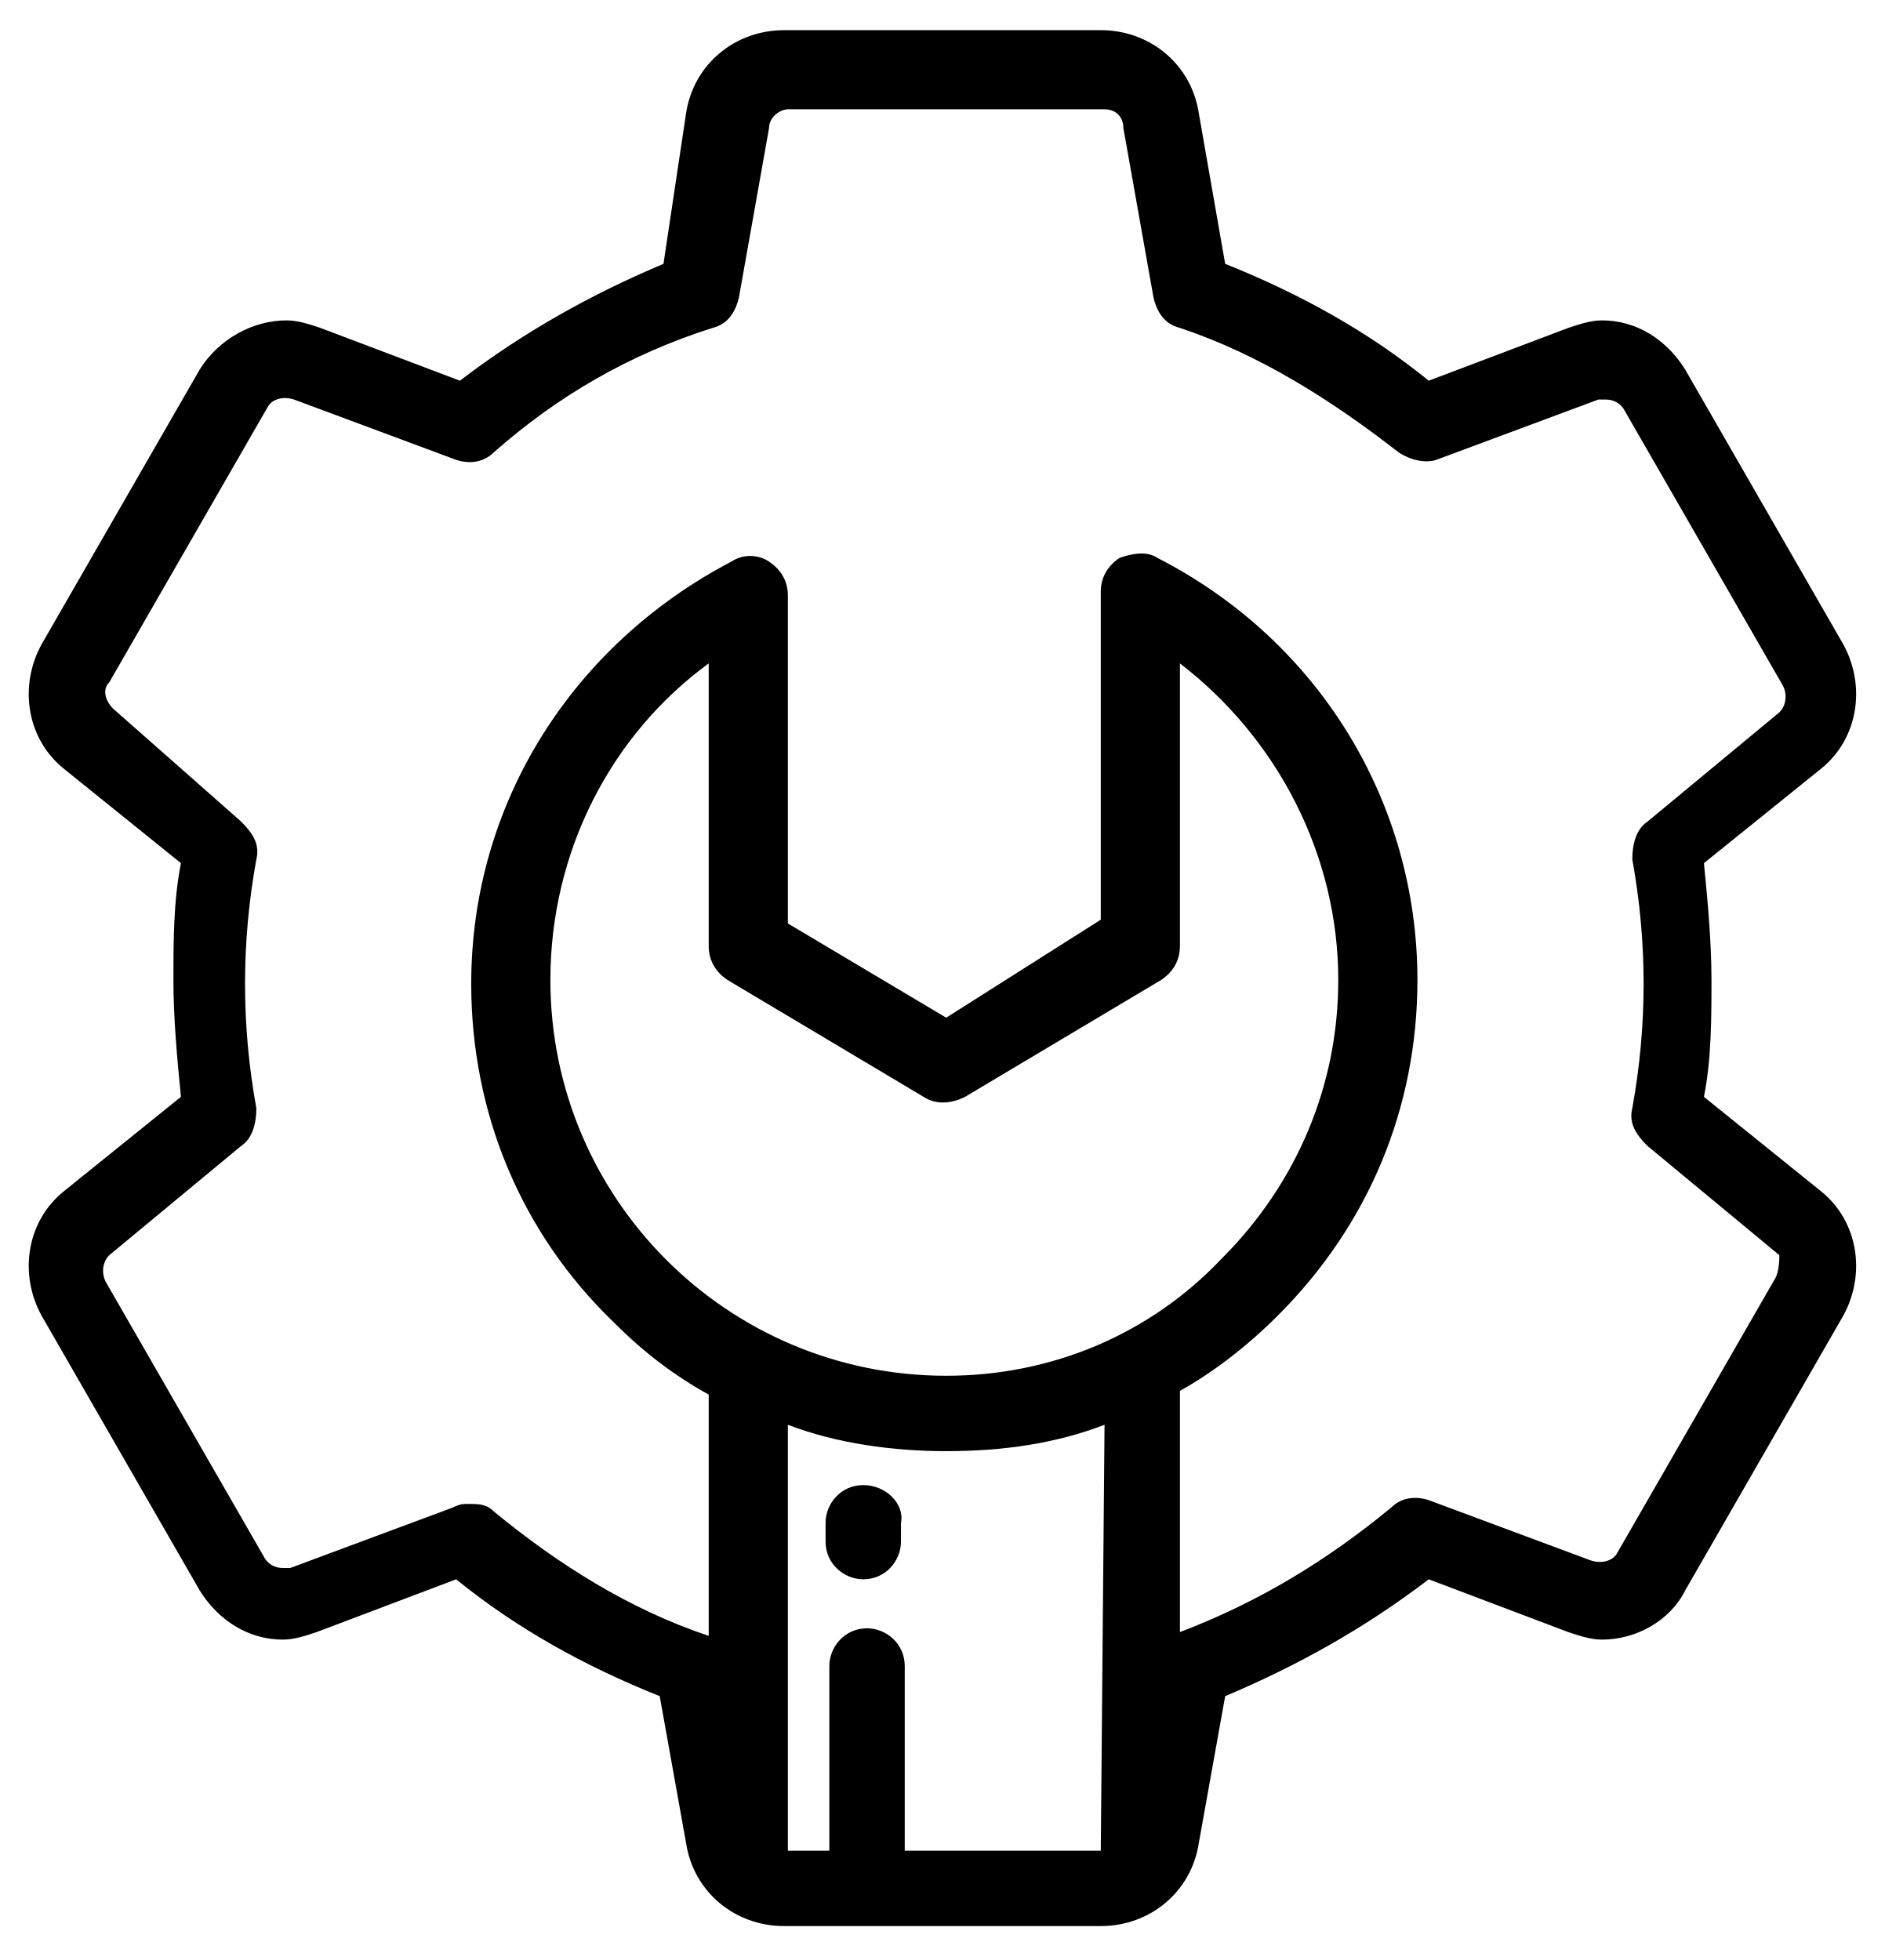
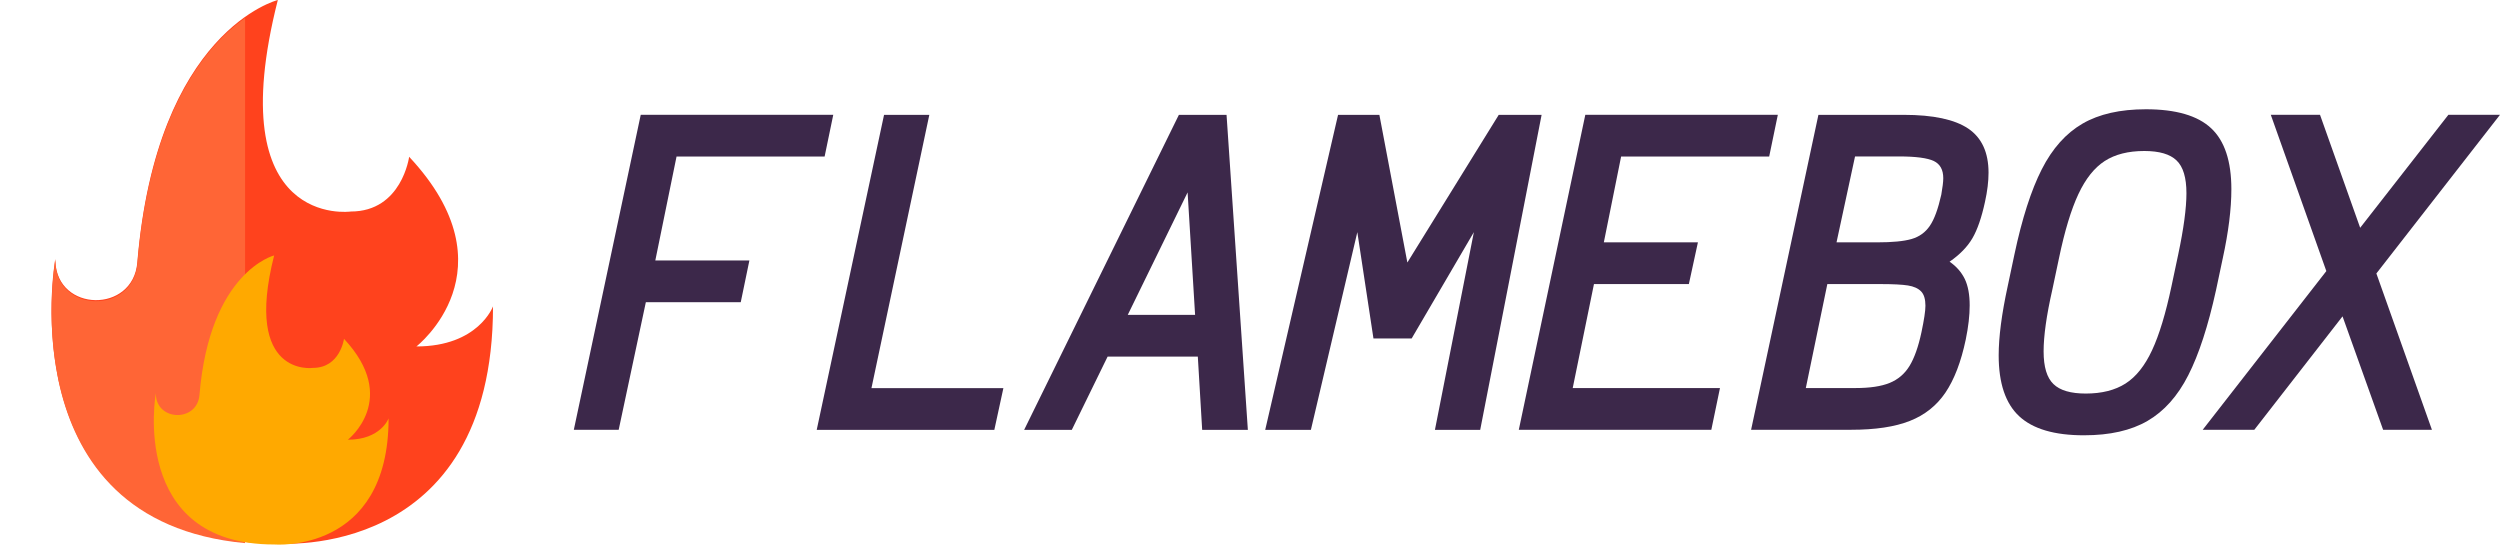
- <svg xmlns="http://www.w3.org/2000/svg" version="1.1" id="Layer_1" x="0px" y="0px" viewBox="0 0 50 52" style="enable-background:new 0 0 50 52;" xml:space="preserve">
+ <svg xmlns="http://www.w3.org/2000/svg" version="1.1" id="Layer_1" x="0px" y="0px" viewBox="0 0 3672.3 800" style="enable-background:new 0 0 3672.3 800;" xml:space="preserve">
+   <style type="text/css">
+ 	.st0{fill:#FF421D;}
+ 	.st1{fill:#FF6536;}
+ 	.st2{fill:#FFA900;}
+ 	.st3{fill:#3C284A;}
+ </style>
  <g>
    <g>
-       <path d="M22.9,39.4c-0.6,0-1,0.5-1,1v0.5c0,0.6,0.5,1,1,1c0.6,0,1-0.5,1-1v-0.5C24,39.9,23.5,39.4,22.9,39.4z" />
+       <path class="st0" d="M408.1,0c0,0-178,44.4-206.4,385.5c-6.2,75-117.9,73.3-120.4-1.9c0-1-0.1-2.1-0.1-3.2    c0,0-75,417.9,326.9,417.9c0,0,316.1,26.8,316.1-348.3c0,0-21.4,58.9-112.5,58.9c0,0,144.7-112.5-10.7-278.6    c0,0-10.7,80.4-85.7,80.4C515.3,310.8,322.4,337.6,408.1,0z" />
+       <path class="st1" d="M360,26.4C305.1,65.3,220.6,161,201.8,387.1c-6.2,75-117.9,73.3-120.4-1.9c0-1-0.1-2.1-0.1-3.2    c0,0-68.8,383.6,278.7,415.8V26.4z" />
    </g>
+     <path class="st2" d="M402.7,375.2c0,0-94.6,23.6-109.7,205c-3.3,39.9-62.7,39-64.1-1c0-0.6,0-1.1,0-1.7c0,0-39.9,222.3,173.8,222.3   c0,0,168.1,14.2,168.1-185.2c0,0-11.4,31.3-59.8,31.3c0,0,76.9-59.8-5.7-148.2c0,0-5.7,42.7-45.6,42.7   C459.7,540.5,357.1,554.7,402.7,375.2z" />
  </g>
  <g>
-     <g>
-       <path d="M48.3,31.6l-3.1-2.5c0.2-1,0.2-2.1,0.2-3.1c0-1-0.1-2.1-0.2-3.1l3.1-2.5c1-0.8,1.2-2.2,0.6-3.3l-4.2-7.3    c-0.5-0.8-1.3-1.3-2.2-1.3c-0.3,0-0.6,0.1-0.9,0.2l-3.7,1.4c-1.6-1.3-3.4-2.3-5.4-3.1L31.8,3c-0.2-1.3-1.3-2.2-2.6-2.2h-8.4    c-1.3,0-2.4,0.9-2.6,2.2L17.6,7c-1.9,0.8-3.7,1.8-5.4,3.1L8.5,8.7C8.2,8.6,7.9,8.5,7.6,8.5C6.7,8.5,5.8,9,5.3,9.8l-4.2,7.3    c-0.6,1.1-0.4,2.5,0.6,3.3l3.1,2.5c-0.2,1-0.2,2.1-0.2,3.1s0.1,2.1,0.2,3.1l-3.1,2.5c-1,0.8-1.2,2.2-0.6,3.3l4.2,7.3    c0.5,0.8,1.3,1.3,2.2,1.3c0.3,0,0.6-0.1,0.9-0.2l3.7-1.4c1.6,1.3,3.4,2.3,5.4,3.1l0.7,3.9c0.2,1.3,1.3,2.2,2.6,2.2h8.4    c1.3,0,2.4-0.9,2.6-2.2l0.7-3.9c1.9-0.8,3.7-1.8,5.4-3.1l3.7,1.4c0.3,0.1,0.6,0.2,0.9,0.2c0.9,0,1.8-0.5,2.2-1.3l4.2-7.3    C49.5,33.8,49.3,32.4,48.3,31.6z M29.2,49.1H24v-4.9c0-0.6-0.5-1-1-1c-0.6,0-1,0.5-1,1v4.9h-1.1V37.8c1.3,0.5,2.8,0.7,4.2,0.7    c0,0,0,0,0,0c1.5,0,2.9-0.2,4.2-0.7L29.2,49.1L29.2,49.1C29.3,49.1,29.2,49.1,29.2,49.1z M25.1,36.5L25.1,36.5    c-5.8,0-10.5-4.7-10.5-10.5c0-3.4,1.6-6.5,4.2-8.4v7.5c0,0.4,0.2,0.7,0.5,0.9l5.2,3.1c0.3,0.2,0.7,0.2,1.1,0l5.2-3.1    c0.3-0.2,0.5-0.5,0.5-0.9v-7.5c2.6,2,4.2,5.1,4.2,8.4c0,2.8-1.1,5.4-3.1,7.4C30.5,35.4,27.9,36.5,25.1,36.5z M47.1,33.9l-4.2,7.3    c-0.1,0.2-0.4,0.3-0.7,0.2l-4.3-1.6c-0.3-0.1-0.7-0.1-1,0.2c-1.7,1.4-3.5,2.5-5.6,3.3v-6.4c0.9-0.5,1.8-1.2,2.6-2    c2.4-2.4,3.7-5.5,3.7-8.9c0-4.7-2.6-9-6.9-11.2c-0.3-0.2-0.7-0.1-1,0c-0.3,0.2-0.5,0.5-0.5,0.9v8.7L25.1,27l-4.2-2.5v-8.7    c0-0.4-0.2-0.7-0.5-0.9c-0.3-0.2-0.7-0.2-1,0c-4.2,2.2-6.9,6.4-6.9,11.2c0,3.4,1.3,6.6,3.8,9c0.8,0.8,1.6,1.4,2.5,1.9v6.4    c-2.1-0.7-4-1.9-5.7-3.3c-0.2-0.2-0.4-0.2-0.7-0.2c-0.1,0-0.2,0-0.4,0.1l-4.3,1.6c-0.1,0-0.1,0-0.2,0c-0.2,0-0.4-0.1-0.5-0.3    l-4.2-7.3c-0.1-0.2-0.1-0.5,0.1-0.7l3.5-2.9c0.3-0.2,0.4-0.6,0.4-1c-0.2-1.1-0.3-2.2-0.3-3.3c0-1.1,0.1-2.2,0.3-3.3    c0.1-0.4-0.1-0.7-0.4-1L3,18.8c-0.2-0.2-0.3-0.5-0.1-0.7l4.2-7.3c0.1-0.2,0.4-0.3,0.7-0.2l4.3,1.6c0.3,0.1,0.7,0.1,1-0.2    c1.7-1.5,3.6-2.6,5.8-3.3c0.4-0.1,0.6-0.4,0.7-0.8l0.8-4.5c0-0.3,0.3-0.5,0.5-0.5h8.4c0.3,0,0.5,0.2,0.5,0.5l0.8,4.5    c0.1,0.4,0.3,0.7,0.7,0.8c2.1,0.7,4,1.9,5.8,3.3c0.3,0.2,0.7,0.3,1,0.2l4.3-1.6c0.1,0,0.1,0,0.2,0c0.2,0,0.4,0.1,0.5,0.3l4.2,7.3    c0.1,0.2,0.1,0.5-0.1,0.7l-3.5,2.9c-0.3,0.2-0.4,0.6-0.4,1c0.2,1.1,0.3,2.2,0.3,3.3c0,1.1-0.1,2.2-0.3,3.3c-0.1,0.4,0.1,0.7,0.4,1    l3.5,2.9C47.2,33.4,47.2,33.7,47.1,33.9z" />
-     </g>
+     <path class="st3" d="M1224,168.6l-12.7,61.3H993.8l-31.2,152.7h138.2l-12.7,61.3H948.7l-39.9,187.4h-65.9l98.3-462.7L1224,168.6   L1224,168.6z" />
+     <path class="st3" d="M1460.6,631.4h-260.9l98.9-462.7h66.5l-85,401.4h193.8L1460.6,631.4z" />
+     <path class="st3" d="M1833,631.4h-67.1l-6.4-107.6H1627l-52.6,107.6h-70l227.3-462.7h70L1833,631.4z M1744.5,282.6l-87.9,179.9   h98.9L1744.5,282.6z" />
+     <path class="st3" d="M1925.6,631.4h-67.1l107-462.7h60.7l41.1,216.9l134.2-216.9h63l-90.2,462.7h-66.5L2165,341l-91.4,156.2h-56.1   L1993.8,341L1925.6,631.4z" />
+     <path class="st3" d="M2611.5,168.6l-12.7,61.3h-217.5L2355.9,356h138.2l-13.3,61.3h-139.4L2310.2,570h216.3l-12.7,61.3H2231   l97.7-462.7L2611.5,168.6L2611.5,168.6z" />
+     <path class="st3" d="M2572.2,631.4l98.9-462.7h125.5c43.2,0,74.7,6.8,94.6,20.2c19.9,13.5,29.8,35.1,29.8,64.8   c0,12.7-1.7,27-5.2,42.8c-5,23.1-11.2,41-18.5,53.5s-18.5,24-33.5,34.4c10,6.9,17.4,15.4,22.3,25.4c4.8,10,7.2,22.9,7.2,38.8   c0,14.7-1.9,31.4-5.8,50.3c-6.9,32.8-16.9,58.7-29.8,77.8c-12.9,19.1-30.4,33-52.3,41.6c-22,8.7-50.7,13-86.2,13h-147V631.4z    M2726,570c20.8,0,37.4-2.5,49.7-7.5s22.1-13.3,29.2-24.9c7.1-11.6,13-28.1,17.6-49.7c3.8-18.1,5.8-31,5.8-38.8   c0-9.6-2.1-16.7-6.4-21.1c-4.3-4.4-10.7-7.3-19.4-8.7c-8.7-1.3-21.5-2-38.5-2h-79.8L2652.6,570H2726z M2757.3,356   c22.4,0,39.2-1.6,50.6-4.9c11.4-3.3,20.3-9.7,26.9-19.4c6.6-9.6,12.1-24.9,16.8-45.7c1.9-10.8,2.9-18.9,2.9-24.3   c0-12.3-4.6-20.7-13.9-25.2c-9.3-4.4-26.2-6.7-50.9-6.7h-64.8L2697.7,356H2757.3z" />
+     <path class="st3" d="M2966,611.4c-20.1-18.7-30.1-48.5-30.1-89.4c0-27,4.4-60.9,13.3-101.8l9.8-46.3   c11.2-52.8,24.6-94.6,40.2-125.2c15.6-30.7,35.6-53,59.9-67.1c24.3-14.1,55.3-21.1,93.1-21.1c44,0,75.9,9.3,95.7,27.8   c19.9,18.5,29.8,48.4,29.8,89.6c0,28.9-4.2,62.9-12.7,101.8l-9.8,46.3c-11.6,52.8-25.2,94.6-40.8,125.2   c-15.6,30.7-35.6,53-59.9,67.1s-55.3,21.1-93.1,21.1C3017.9,639.5,2986.1,630.1,2966,611.4z M3122.2,563.4   c15.4-9.8,28.4-26.1,39-48.9c10.6-22.7,20.1-54.2,28.6-94.3l9.8-46.3c8.1-38.2,12.1-68.2,12.1-90.2c0-22.7-4.8-38.8-14.5-48   c-9.6-9.3-25.4-13.9-47.4-13.9c-23.5,0-42.9,4.9-58.1,14.7c-15.2,9.8-28.1,26-38.7,48.6c-10.6,22.6-20.2,54.1-28.6,94.6l-9.8,46.3   c-8.5,37.4-12.7,67.5-12.7,90.2c0,22.8,4.8,38.7,14.5,48c9.6,9.3,25.4,13.9,47.4,13.9C3087.3,578.1,3106.8,573.2,3122.2,563.4z" />
+     <path class="st3" d="M3596.5,168.6h75.8l-181.6,233.1l81.6,229.6h-71.7L3441,464.7l-129.6,166.6h-75.8l181.6-233.1l-81.6-229.6   h72.3l59,166L3596.5,168.6z" />
  </g>
</svg>
